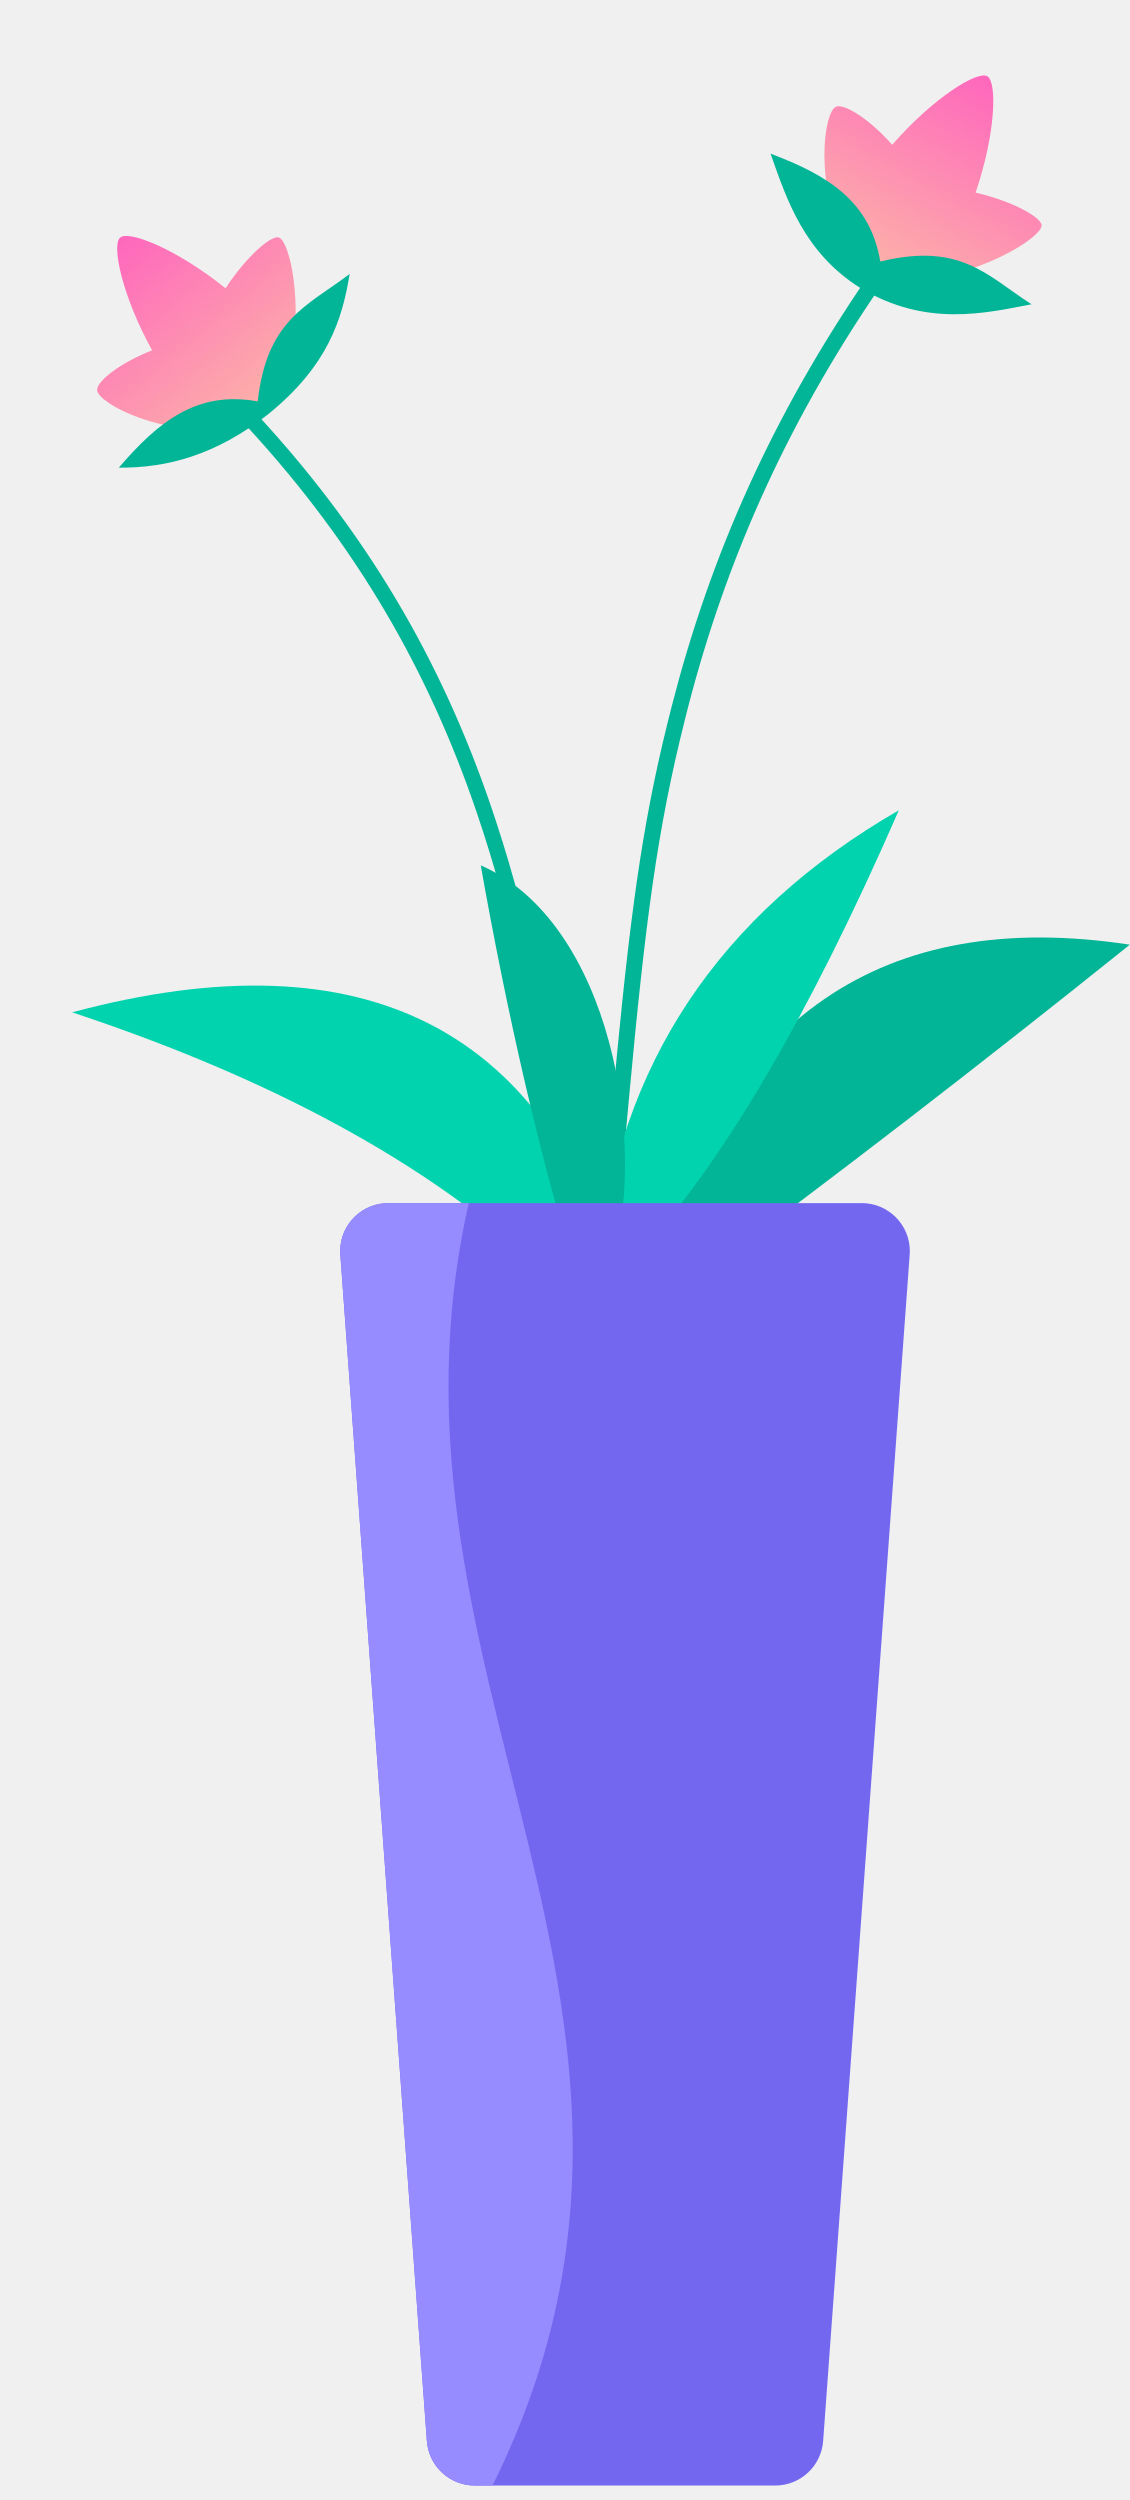
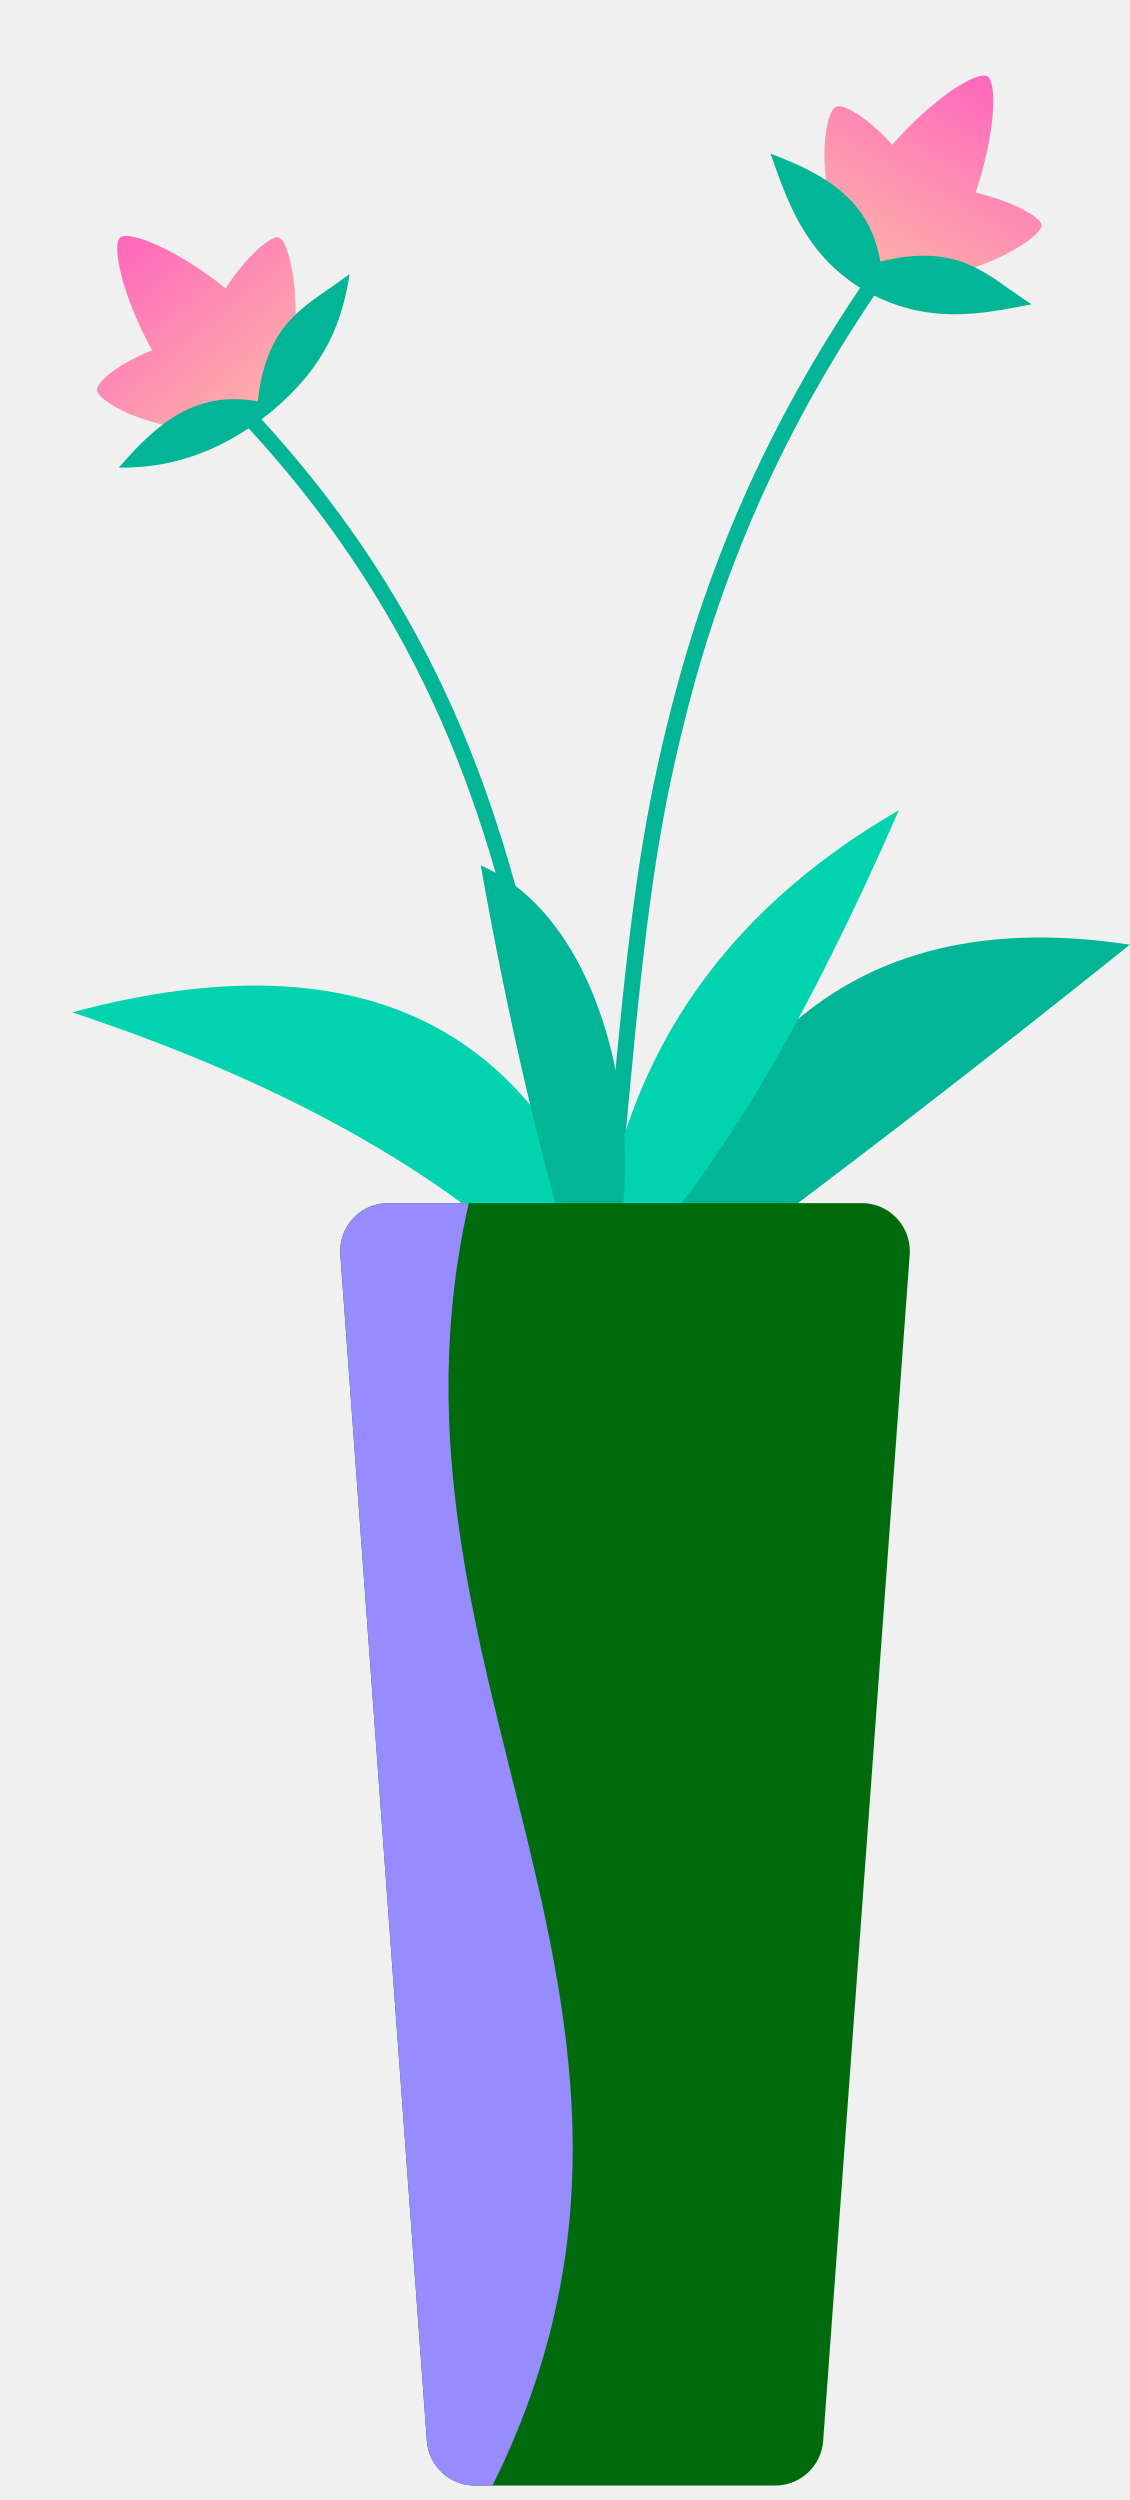
<svg xmlns="http://www.w3.org/2000/svg" xmlns:xlink="http://www.w3.org/1999/xlink" width="47px" height="104px" viewBox="0 0 47 104" version="1.1">
  <defs>
    <linearGradient x1="68.669%" y1="-6.664%" x2="68.669%" y2="100%" id="linearGradient-1">
      <stop stop-color="#FE62BE" offset="0%" />
      <stop stop-color="#FDB3A8" offset="100%" />
    </linearGradient>
    <path d="M2.151,0.049 L21.849,0.049 C22.953,0.049 23.849,0.944 23.849,2.049 C23.849,2.097 23.847,2.146 23.843,2.194 L20.243,51.544 C20.167,52.589 19.297,53.398 18.249,53.398 L5.751,53.398 C4.703,53.398 3.833,52.589 3.757,51.544 L0.157,2.194 C0.076,1.093 0.904,0.135 2.006,0.054 C2.054,0.051 2.103,0.049 2.151,0.049 Z" id="path-2" />
  </defs>
  <g id="📝-Pages-New" stroke="none" stroke-width="1" fill="none" fill-rule="evenodd">
    <g id="Pricing" transform="translate(-826, -409)">
      <g id="Pricing-Card" transform="translate(383, 375)">
        <g id="Standard" transform="translate(320, 0)">
          <g id="Pot1" transform="translate(123, 34)">
            <path d="M36.45,11 L37,11.375 C32.879,17.265 30.238,23.129 28.596,29.526 L28.466,30.041 C27.359,34.475 26.86,38.163 26.162,45.725 L25.879,48.805 C25.817,49.475 25.758,50.08 25.7,50.657 L25.665,51 L25,50.934 L25.105,49.885 L25.655,43.977 C26.305,37.223 26.828,33.729 27.948,29.364 C29.56,23.082 32.127,17.306 36.086,11.525 L36.45,11 Z" id="Path" fill="#02B596" />
            <g id="Group-81" transform="translate(38.5815, 8.086107) rotate(30) translate(-38.5815, -8.086107) translate(32.0815, 2.586107)">
              <path d="M6.199,5.04870979e-29 C6.684,5.04870979e-29 7.702,1.917 8.198,4.434 C9.743,3.967 11.095,3.96 11.258,4.244 C11.5,4.665 10.243,7.054 8.161,8.639 C7.438,9.694 5.706,9.836 4.683,9.066 L4.677,9.075 C2.223,7.537 1.05,4.696 1.382,4.244 C1.588,3.964 2.78,3.972 4.198,4.446 C4.694,1.924 5.713,5.04870979e-29 6.199,5.04870979e-29 Z" id="Combined-Shape" fill="url(#linearGradient-1)" />
              <path d="M-8.87218227e-14,7.296 C2.46,6.891 4.553,6.912 6.199,8.9 C8.678,6.53 10.325,7.185 12.535,7.296 C11.077,8.553 9.238,10.317 6.05,10.269 C3.249,10.173 1.5,8.576 -8.87218227e-14,7.296 Z" id="Path-148" fill="#02B596" />
            </g>
            <g id="Group-81" transform="translate(8.4462, 13.51773) rotate(-40) translate(-8.4462, -13.51773) translate(1.9462, 8.517734)">
              <path d="M6.199,0 C6.684,0 7.702,1.917 8.198,4.434 C9.743,3.967 11.095,3.96 11.258,4.244 C11.5,4.665 10.243,7.054 8.161,8.639 C7.438,9.694 5.706,9.836 4.683,9.066 L4.677,9.075 C2.223,7.537 1.05,4.696 1.382,4.244 C1.588,3.964 2.78,3.972 4.198,4.446 C4.694,1.924 5.713,0 6.199,0 Z" id="Combined-Shape" fill="url(#linearGradient-1)" />
              <path d="M-8.87218227e-14,7.296 C2.46,6.891 4.553,6.912 6.199,8.9 C8.678,6.53 10.325,7.185 12.535,7.296 C11.077,8.553 9.388,9.636 6.199,9.587 C3.399,9.492 1.5,8.576 -8.87218227e-14,7.296 Z" id="Path-148" fill="#02B596" />
            </g>
            <path d="M10.469,17 C15.203,22.054 18.357,27.441 20.45,33.614 L20.634,34.166 C22.082,38.574 22.889,42.764 23.876,49.993 L24,50.913 L23.361,51 L23.176,49.639 C22.181,42.424 21.357,38.3 19.84,33.824 C17.83,27.897 14.832,22.712 10.365,17.841 L10,17.447 L10.469,17 Z" id="Path" fill="#02B596" />
            <path d="M26,54 C22.902,42.797 15.235,38.835 3,42.113 C12.16,45.151 19.076,49.113 23.748,54 L26,54 Z" id="Path-151" fill="#02D3AF" />
            <path d="M47,53 C43.923,42.302 37.256,37.735 27,39.299 C33.229,44.295 39.15,48.862 44.763,53 L47,53 Z" id="Path-151" fill="#02B596" transform="translate(37, 46) scale(-1, 1) translate(-37, -46) " />
            <path d="M38.933,51.306 C36.673,43.356 31.475,37.899 23.338,34.935 C28.539,42.768 33.193,48.224 37.298,51.303 L38.933,51.306 Z" id="Path-151" fill="#02D3AF" transform="translate(31.13513, 43.12031) scale(-1, 1) rotate(10) translate(-31.13513, -43.12031) " />
            <path d="M23.985,53 C22.53,48.467 21.084,42.137 20,36 C25.358,38.324 27.079,47.582 25.358,53 L23.985,53 Z" id="Path-114" fill="#02B596" />
            <g id="Group-82" transform="translate(14, 50)">
              <mask id="mask-3" fill="white">
                <use xlink:href="#path-2" />
              </mask>
-               <use id="Rectangle" fill="#7367F0" xlink:href="#path-2" />
+               <use id="Rectangle" fill="#006b0d" xlink:href="#path-2" />
              <path d="M-3.243,-1.301 L5.838,-1.301 C0.21,19.518 17.151,33.831 5.838,54.651 L-3.243,54.651 L-3.243,-1.301 Z" id="Rectangle" fill="#968BFF" mask="url(#mask-3)" />
            </g>
          </g>
        </g>
      </g>
    </g>
  </g>
</svg>
